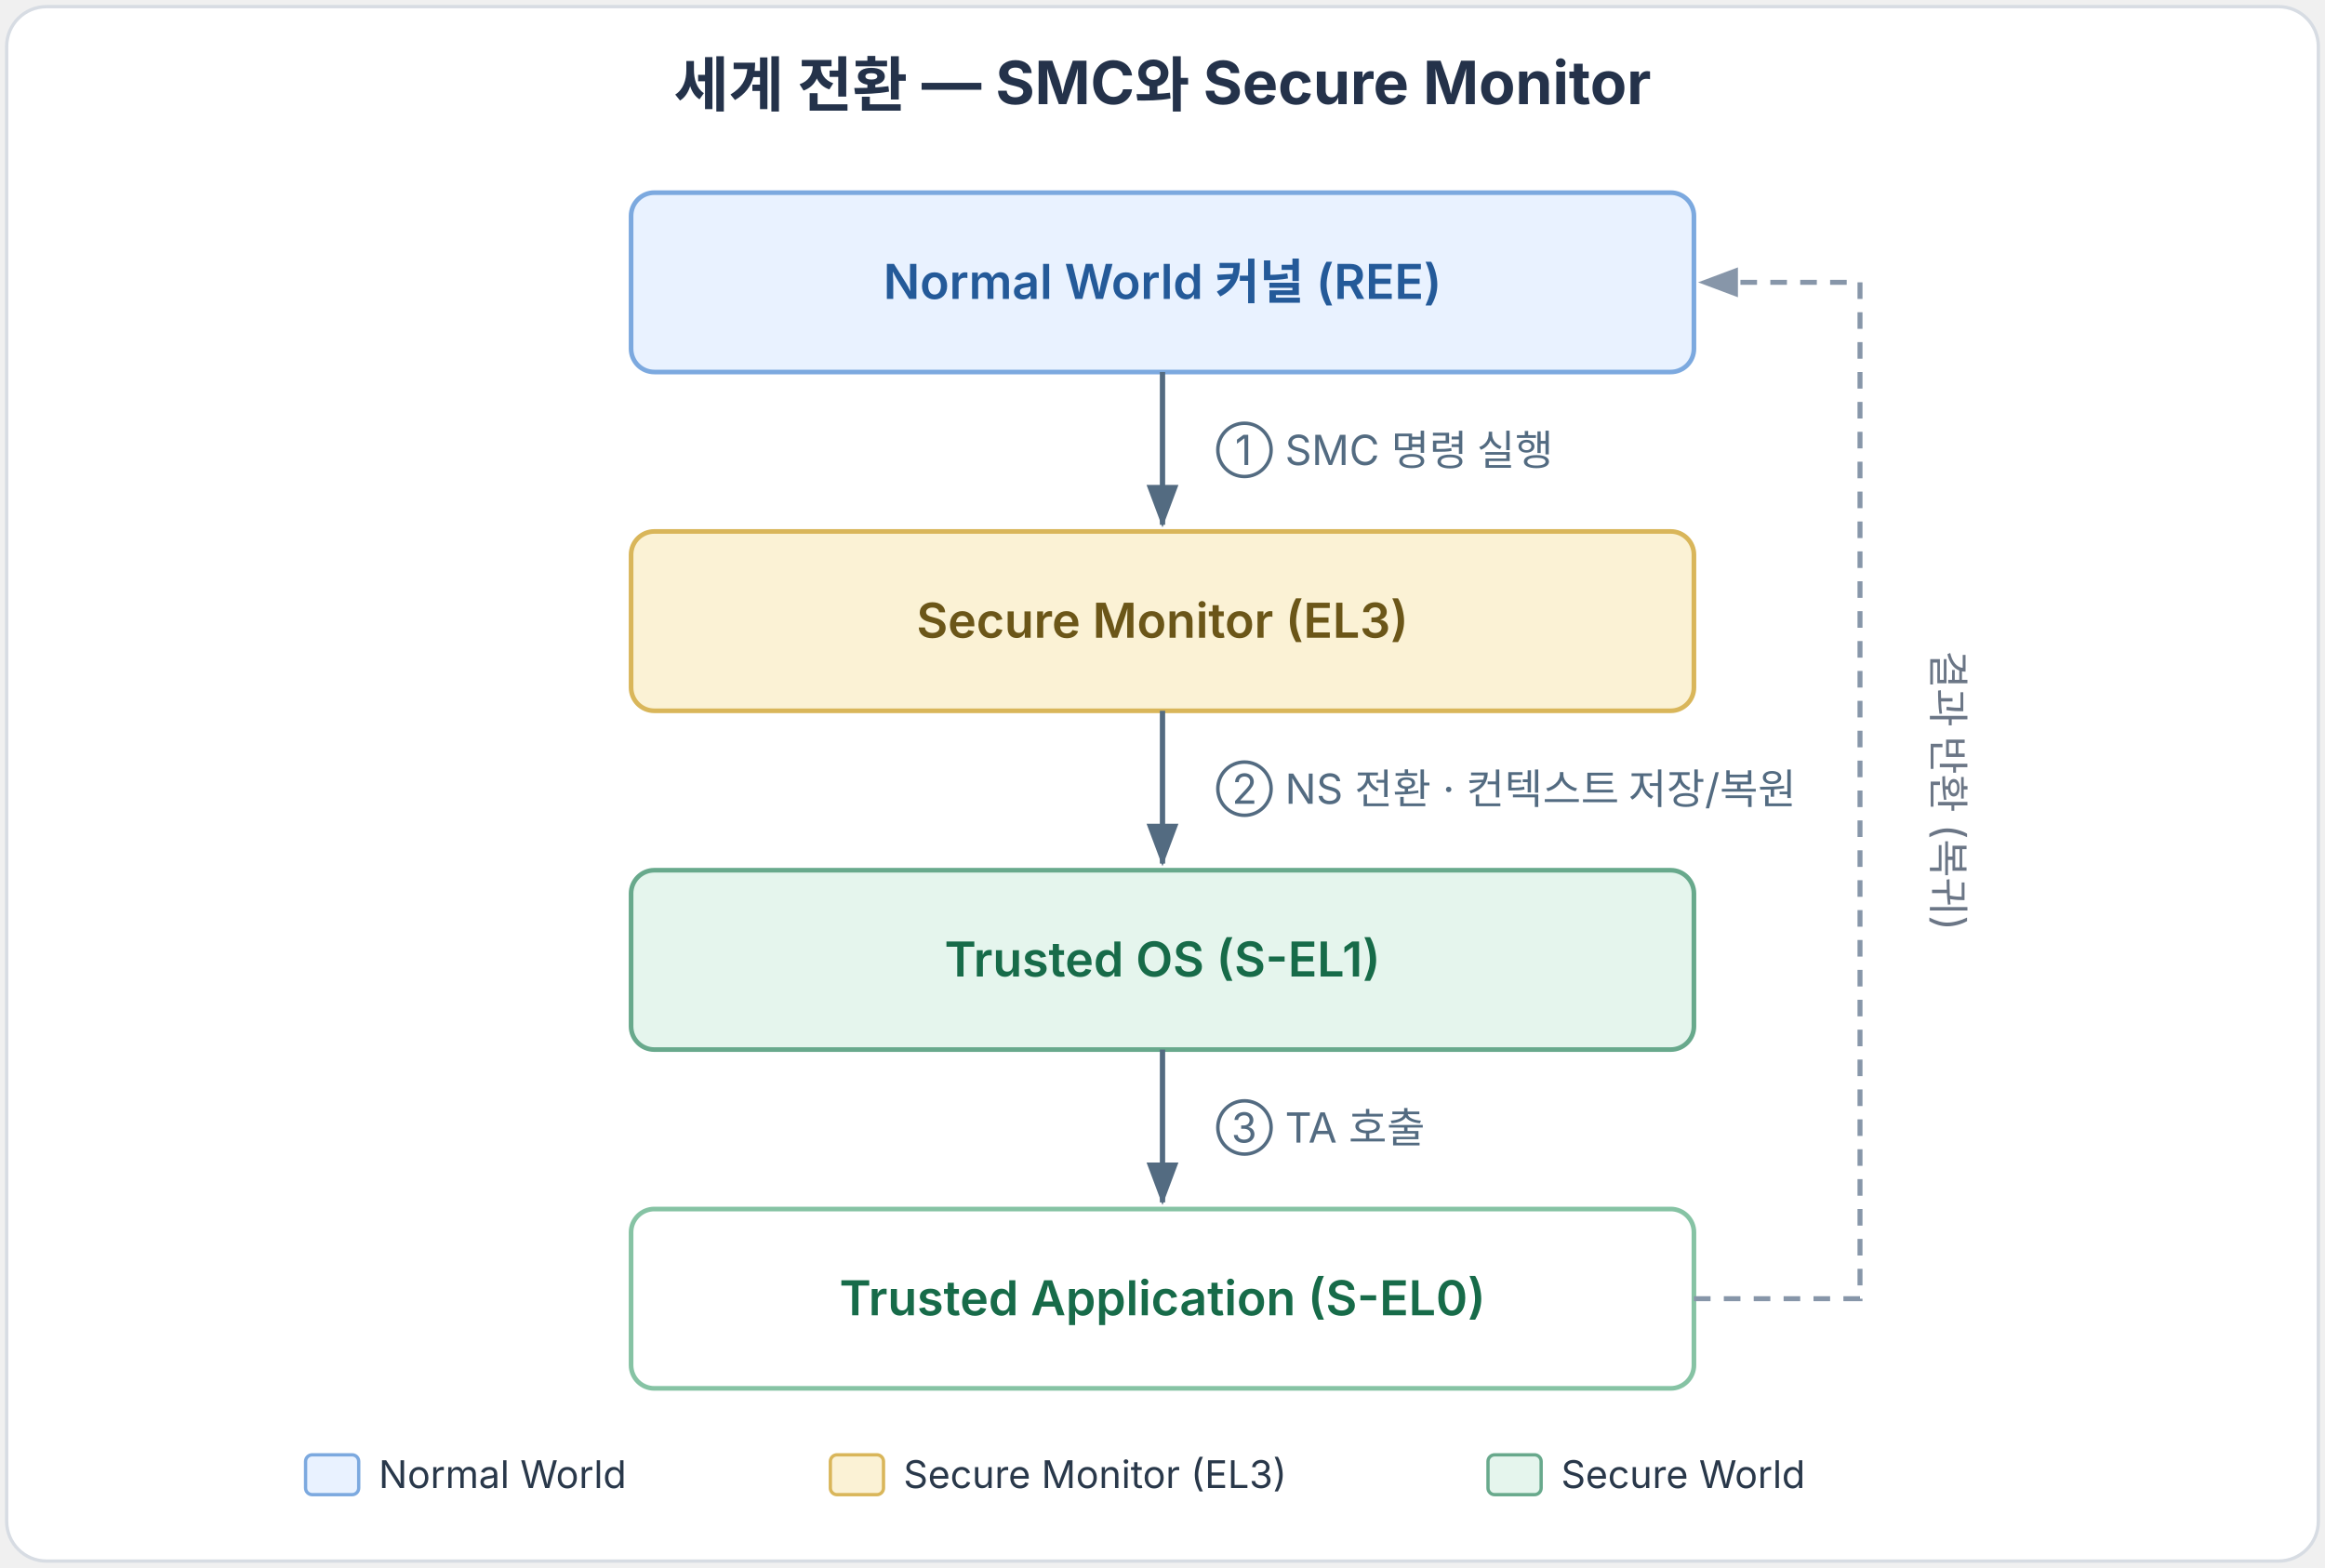
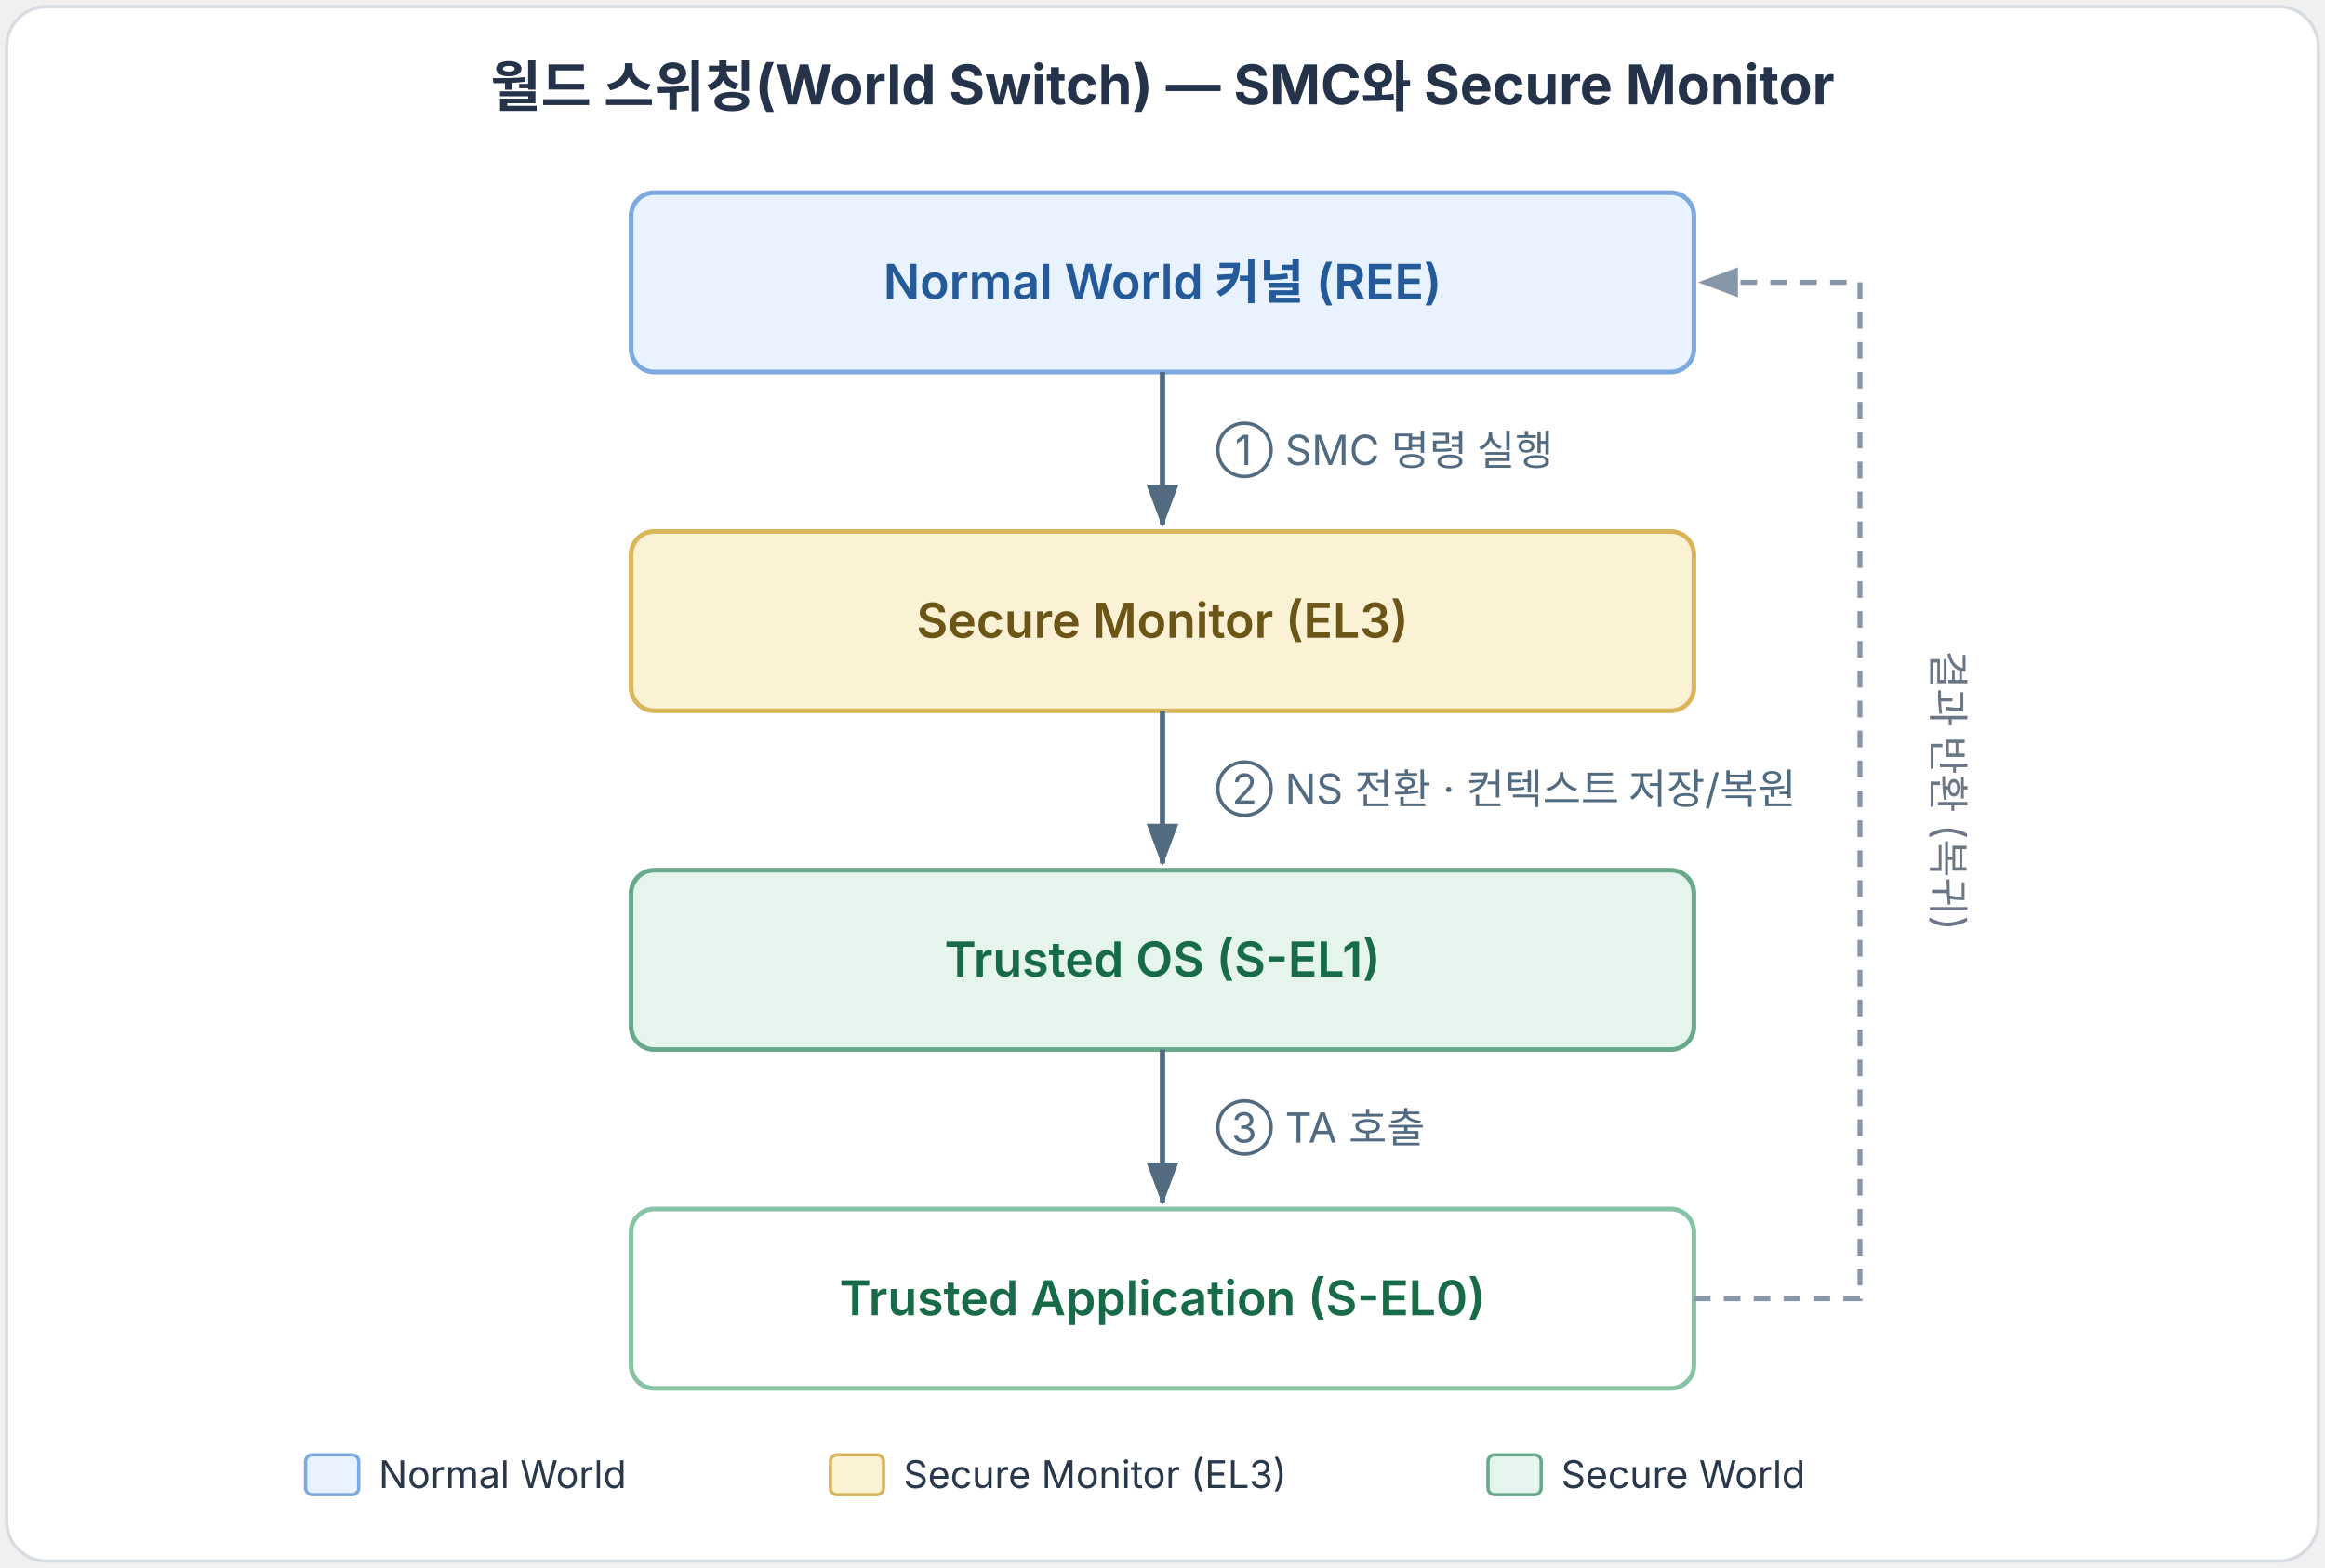
<svg xmlns="http://www.w3.org/2000/svg" viewBox="0 0 700 472" font-family="-apple-system,system-ui,'Segoe UI','Malgun Gothic','Apple SD Gothic Neo',sans-serif" role="img" aria-labelledby="t2">
  <defs>
    <marker id="ah2" markerWidth="9" markerHeight="9" refX="7.5" refY="3" orient="auto-start-reverse" markerUnits="strokeWidth">
      <path d="M0,0 L8,3 L0,6 Z" fill="#536B81" />
    </marker>
    <marker id="ah2d" markerWidth="9" markerHeight="9" refX="7.5" refY="3" orient="auto-start-reverse" markerUnits="strokeWidth">
      <path d="M0,0 L8,3 L0,6 Z" fill="#8796A9" />
    </marker>
  </defs>
  <rect x="2" y="2" width="696" height="468" rx="12" fill="#ffffff" stroke="#d7dce3" />
-   <text x="350" y="32" text-anchor="middle" fill="#24324a" font-size="18" font-weight="700">세계 전환 — SMC와 Secure Monitor</text>
+   <text x="350" y="32" text-anchor="middle" fill="#24324a" font-size="16.5" font-weight="700">월드 스위칭(World Switch) — SMC와 Secure Monitor</text>
  <rect x="190" y="58" width="320" height="54" rx="7" fill="#E9F2FF" stroke="#7CA9DF" stroke-width="1.4" />
  <text x="350" y="90" text-anchor="middle" fill="#245A99" font-size="14.5" font-weight="600">Normal World 커널 (REE)</text>
  <rect x="190" y="160" width="320" height="54" rx="7" fill="#FBF2D5" stroke="#D9B65A" stroke-width="1.4" />
  <text x="350" y="192" text-anchor="middle" fill="#6B5618" font-size="14.5" font-weight="600">Secure Monitor (EL3)</text>
  <rect x="190" y="262" width="320" height="54" rx="7" fill="#E5F5ED" stroke="#68A98C" stroke-width="1.4" />
  <text x="350" y="294" text-anchor="middle" fill="#176B49" font-size="14.5" font-weight="600">Trusted OS (S-EL1)</text>
  <rect x="190" y="364" width="320" height="54" rx="7" fill="#ffffff" stroke="#86C3A4" stroke-width="1.4" />
  <text x="350" y="396" text-anchor="middle" fill="#176B49" font-size="14.5" font-weight="600">Trusted Application (S-EL0)</text>
  <line x1="350" y1="112" x2="350" y2="158" stroke="#536B81" stroke-width="1.6" marker-end="url(#ah2)" />
  <text x="366" y="140" fill="#536B81" font-size="12.5">① SMC 명령 실행</text>
  <line x1="350" y1="214" x2="350" y2="260" stroke="#536B81" stroke-width="1.6" marker-end="url(#ah2)" />
  <text x="366" y="242" fill="#536B81" font-size="12.5">② NS 전환 · 컨텍스트 저장/복원</text>
  <line x1="350" y1="316" x2="350" y2="362" stroke="#536B81" stroke-width="1.6" marker-end="url(#ah2)" />
  <text x="366" y="344" fill="#536B81" font-size="12.5">③ TA 호출</text>
  <path d="M510,391 H560 V85 H512" fill="none" stroke="#8796A9" stroke-width="1.5" stroke-dasharray="5 4" marker-end="url(#ah2d)" />
  <text transform="translate(582,238) rotate(90)" text-anchor="middle" fill="#6b7686" font-size="12.5">결과 반환 (복귀)</text>
  <rect x="92" y="438" width="16" height="12" rx="2" fill="#E9F2FF" stroke="#7CA9DF" />
  <text x="114" y="448" fill="#29384A" font-size="11.5">Normal World</text>
  <rect x="250" y="438" width="16" height="12" rx="2" fill="#FBF2D5" stroke="#D9B65A" />
  <text x="272" y="448" fill="#29384A" font-size="11.5">Secure Monitor (EL3)</text>
  <rect x="448" y="438" width="16" height="12" rx="2" fill="#E5F5ED" stroke="#68A98C" />
  <text x="470" y="448" fill="#29384A" font-size="11.5">Secure World</text>
</svg>
